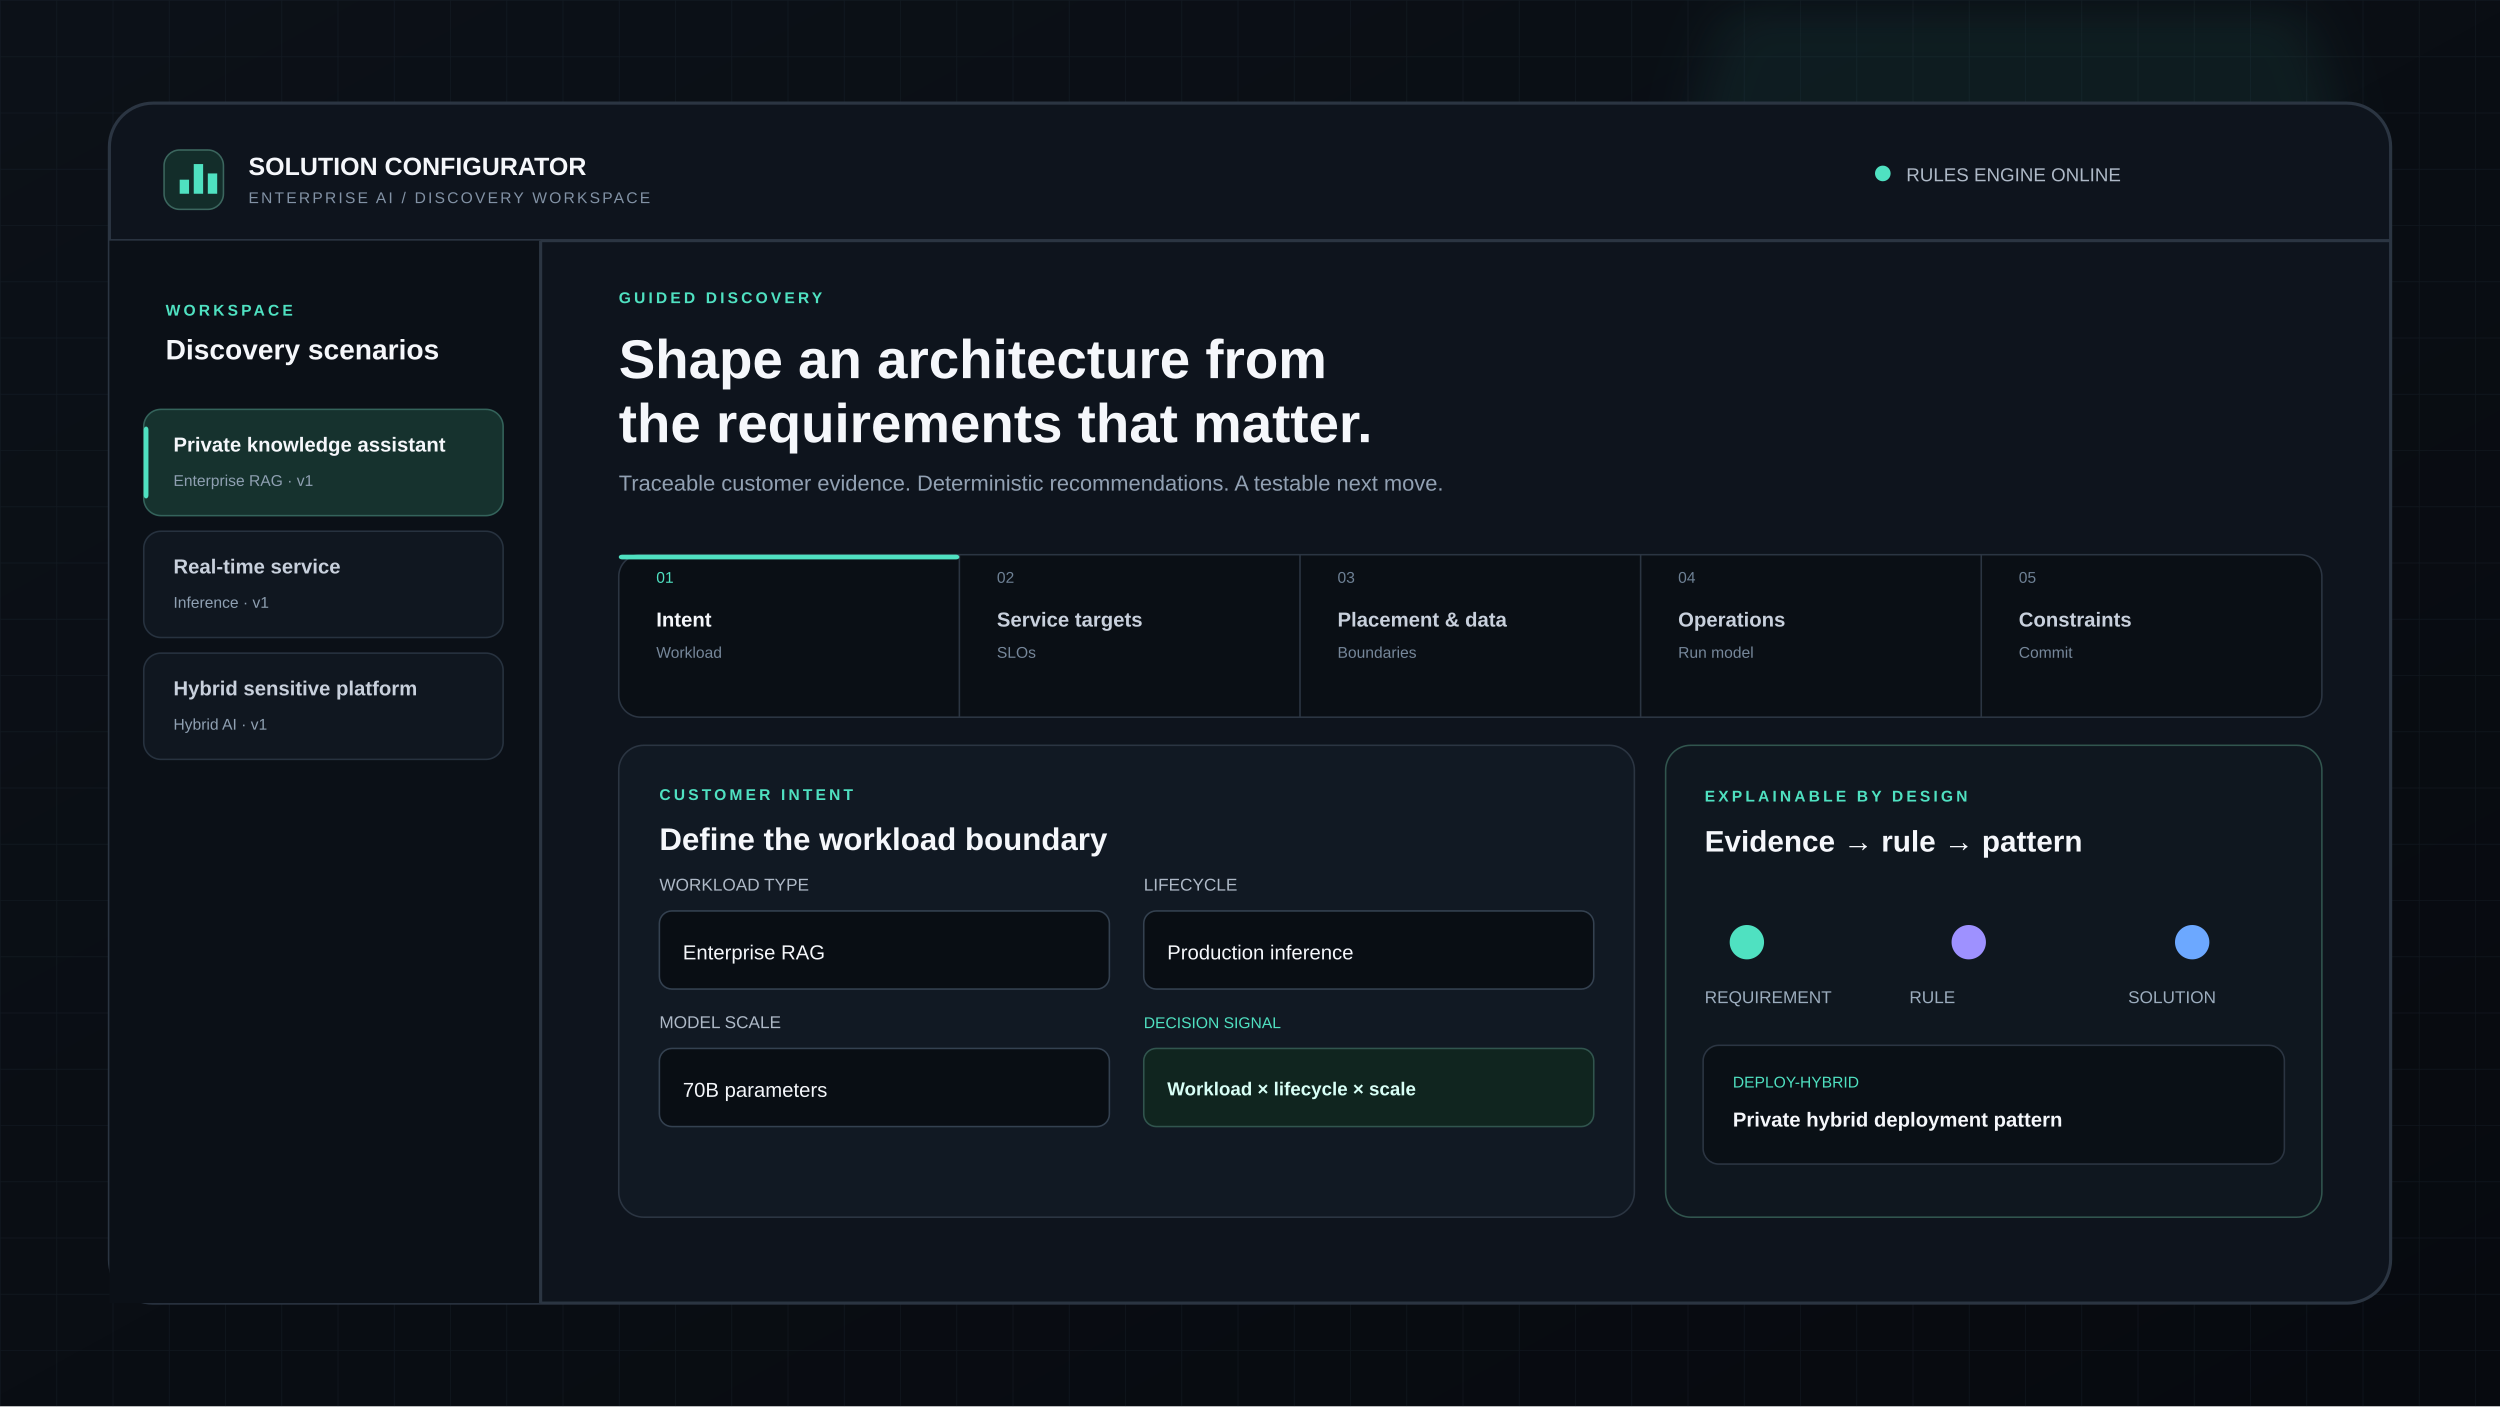
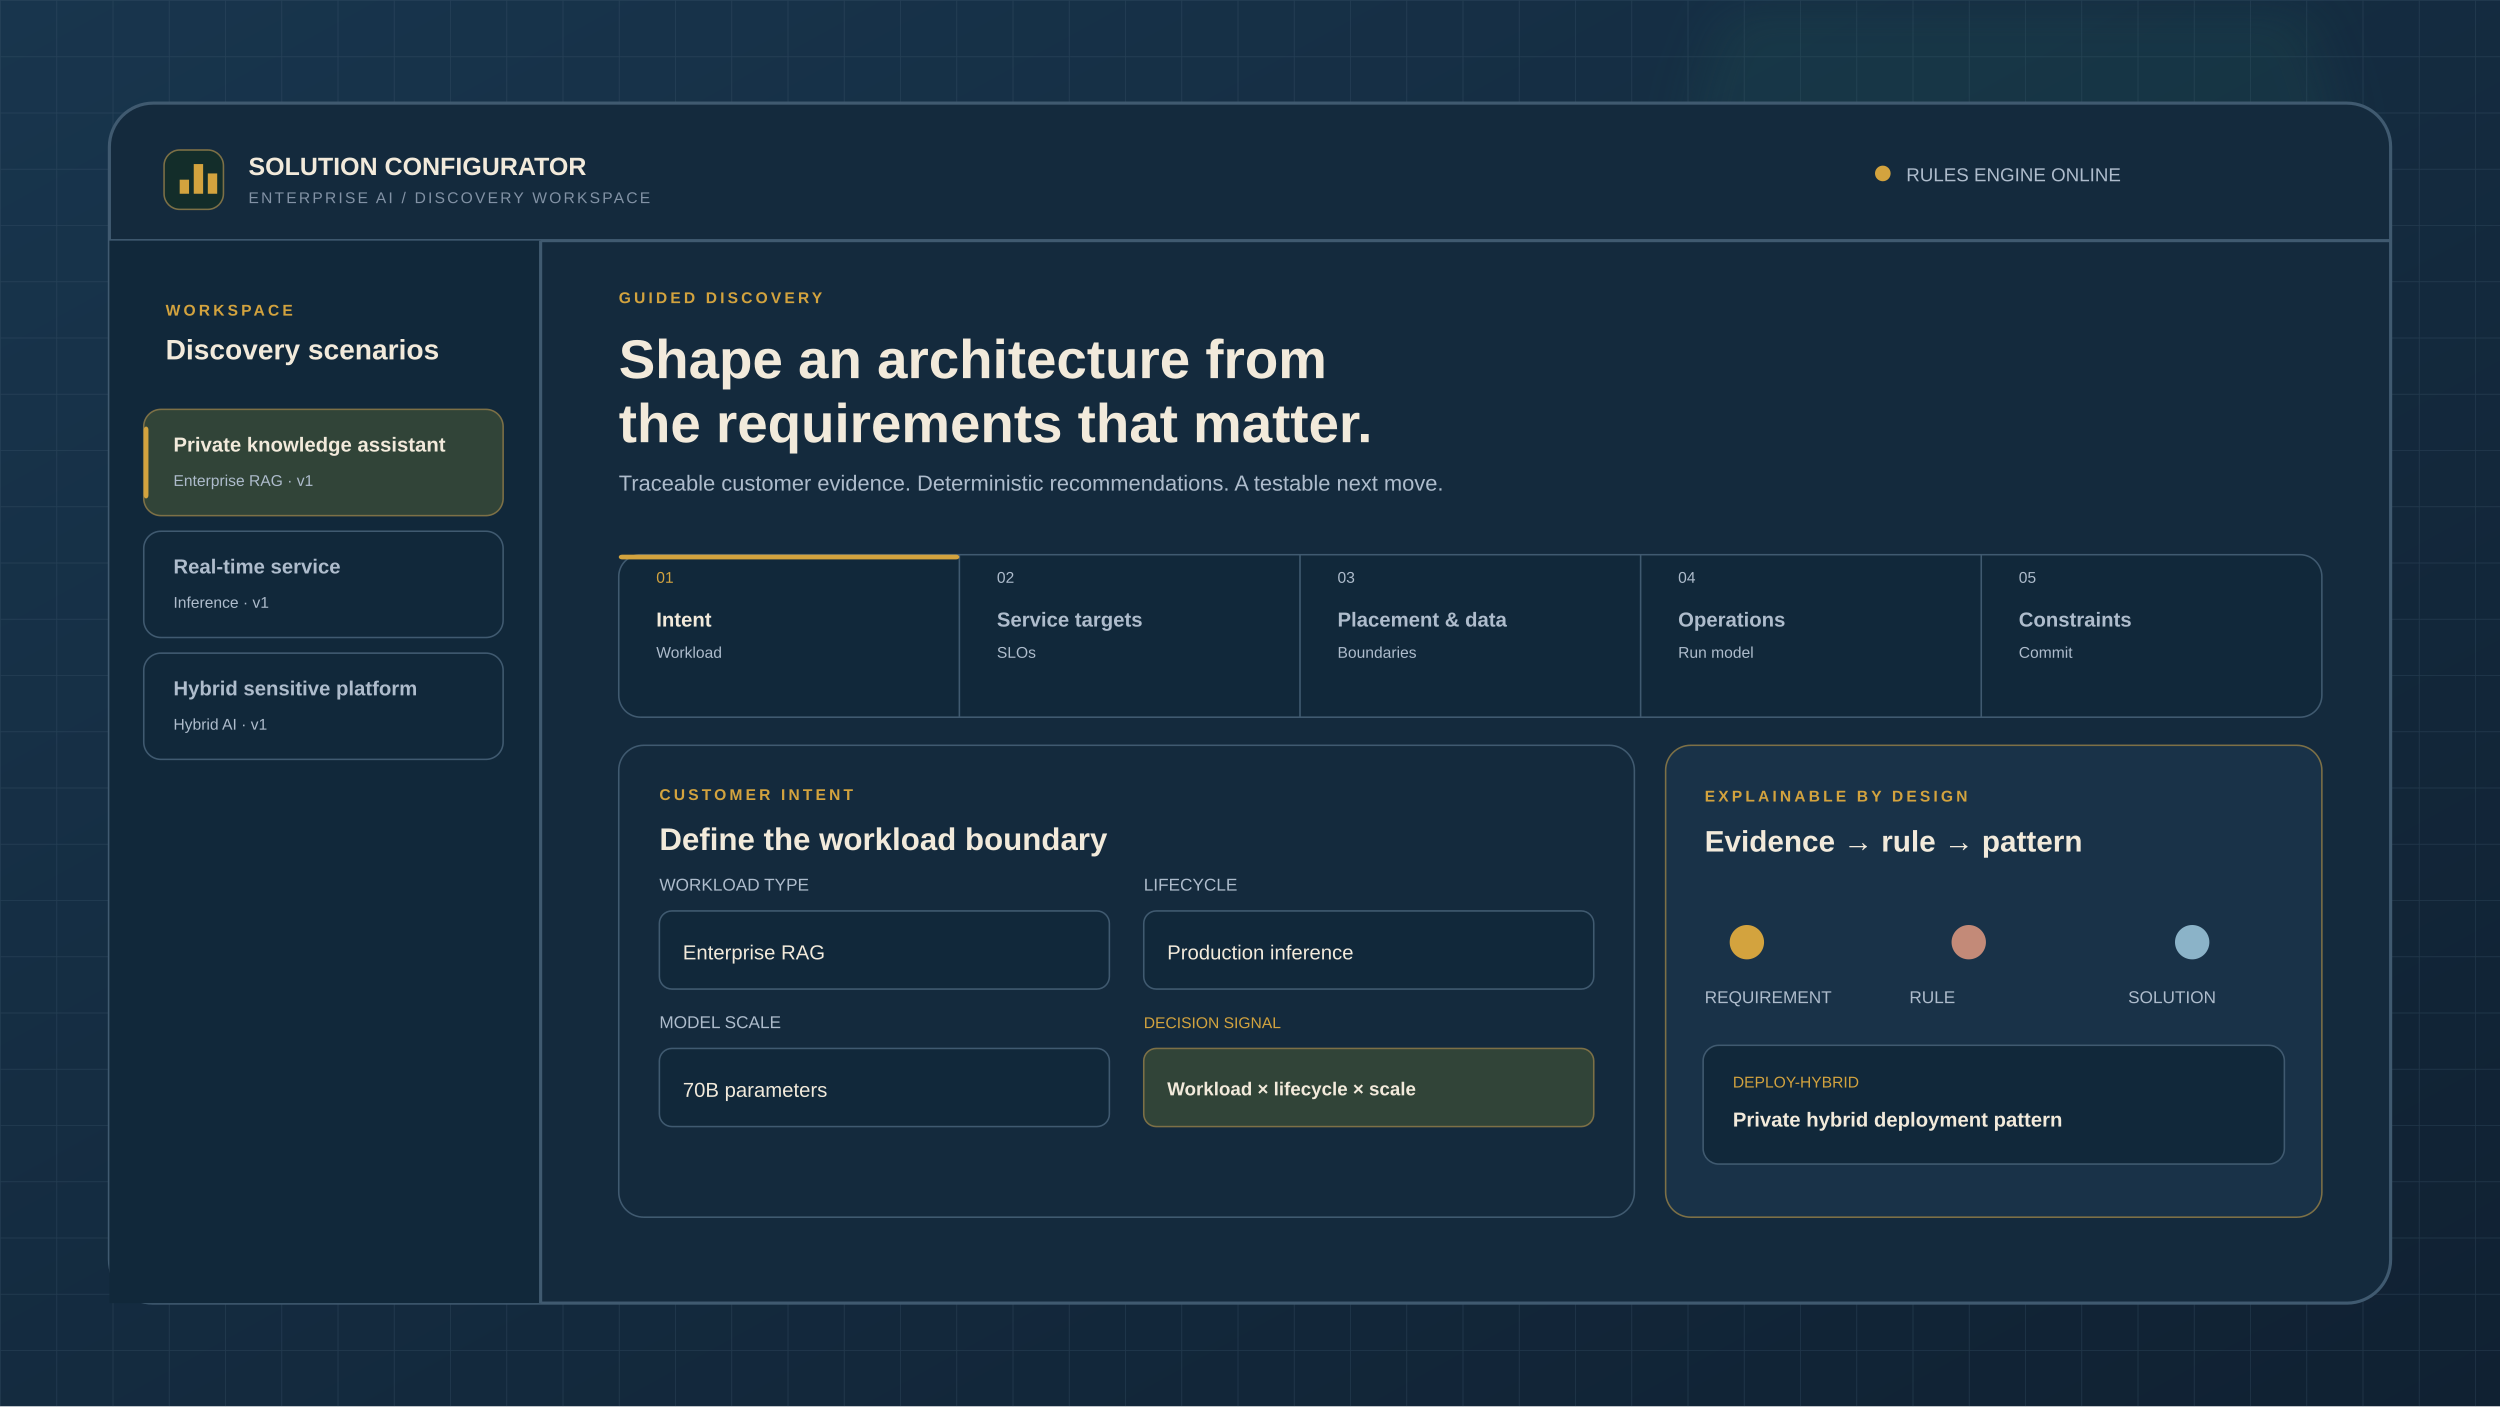
<svg xmlns="http://www.w3.org/2000/svg" width="1600" height="900" viewBox="0 0 1600 900" role="img" aria-labelledby="title desc">
  <defs>
    <linearGradient id="bg" x1="0" x2="1" y1="0" y2="1">
      <stop stop-color="#0c1118" />
      <stop offset="1" stop-color="#070a0f" />
    </linearGradient>
    <linearGradient id="mint" x1="0" x2="1">
      <stop stop-color="#4fe1c1" />
      <stop offset="1" stop-color="#6ca8ff" />
    </linearGradient>
    <filter id="glow">
      <feGaussianBlur stdDeviation="16" />
    </filter>
    <pattern id="grid" width="36" height="36" patternUnits="userSpaceOnUse">
      <path d="M36 0H0v36" fill="none" stroke="#1f2a36" stroke-width="1" />
    </pattern>
+     <style>
+       /* Architectural-blueprint palette used by the live configurator. */
+       text { font-family: Bitter, Georgia, serif !important; }
+       text[font-family="Arial, sans-serif"] { font-family: "Fira Sans", Arial, sans-serif !important; }
+       text[letter-spacing] { font-family: "IBM Plex Mono", "Courier New", monospace !important; }
+       stop[stop-color="#0c1118"] { stop-color: #18354d !important; }
+       stop[stop-color="#070a0f"] { stop-color: #102132 !important; }
+       stop[stop-color="#4fe1c1"] { stop-color: #d3a33e !important; }
+       stop[stop-color="#6ca8ff"] { stop-color: #8bb3c8 !important; }
+       [fill="#0e141d"], [fill="#111923"] { fill: #142a3d !important; }
+       [fill="#0b1017"], [fill="#101720"], [fill="#0a0f15"], [fill="#0a1016"], [fill="#090e14"] { fill: #11283a !important; }
+       [fill="#0f171f"] { fill: #193248 !important; }
+       [fill="#16322e"], [fill="#10251f"] { fill: #314438 !important; }
+       [fill="#f5f7fb"] { fill: #f2eadb !important; }
+       [fill="#c8d0dc"], [fill="#aeb9c7"], [fill="#9cadbe"], [fill="#92a1b3"], [fill="#8fa0b2"], [fill="#76879a"], [fill="#6e8195"] { fill: #aebccc !important; }
+       [fill="#4fe1c1"] { fill: #d3a33e !important; }
+       [fill="#6ca8ff"] { fill: #8bb3c8 !important; }
+       [fill="#9e91ff"] { fill: #c38a78 !important; }
+       [fill="#d8fff6"] { fill: #f2eadb !important; }
+       [stroke="#1f2a36"], [stroke="#2b3542"], [stroke="#27323f"], [stroke="#344150"] { stroke: #405a70 !important; }
+       [stroke="#3b665e"], [stroke="#34635b"], [stroke="#31554e"] { stroke: #7d7046 !important; }
+     </style>
  </defs>
  <rect width="1600" height="900" fill="url(#bg)" />
  <rect width="1600" height="900" fill="url(#grid)" opacity=".34" />
  <circle cx="1290" cy="110" r="210" fill="#245f59" opacity=".18" filter="url(#glow)" />
  <rect x="70" y="66" width="1460" height="768" rx="28" fill="#0e141d" stroke="#2b3542" stroke-width="2" />
  <path d="M70 154h1460" stroke="#2b3542" stroke-width="2" />
  <g transform="translate(105 96)">
    <rect width="38" height="38" rx="10" fill="#132d2a" stroke="#3b665e" />
    <path d="M10 28v-9h6v9zm9 0V9h6v19zm9 0V15h6v13z" fill="#4fe1c1" />
    <text x="54" y="16" fill="#f5f7fb" font-family="Arial, sans-serif" font-weight="700" font-size="16">SOLUTION CONFIGURATOR</text>
    <text x="54" y="34" fill="#8292a5" font-family="Arial, sans-serif" font-size="10" letter-spacing="1.4">ENTERPRISE AI / DISCOVERY WORKSPACE</text>
  </g>
  <g transform="translate(1198 104)">
    <circle cx="7" cy="7" r="5" fill="#4fe1c1" />
    <text x="22" y="12" fill="#aeb9c7" font-family="Arial, sans-serif" font-size="12">RULES ENGINE ONLINE</text>
  </g>
  <rect x="70" y="154" width="276" height="680" fill="#0b1017" />
  <path d="M346 154v680" stroke="#2b3542" stroke-width="2" />
  <text x="106" y="202" fill="#4fe1c1" font-family="Arial, sans-serif" font-size="10" font-weight="700" letter-spacing="2">WORKSPACE</text>
  <text x="106" y="230" fill="#f5f7fb" font-family="Arial, sans-serif" font-size="18" font-weight="700">Discovery scenarios</text>
  <g font-family="Arial, sans-serif">
    <rect x="92" y="262" width="230" height="68" rx="11" fill="#16322e" stroke="#34635b" />
    <rect x="92" y="273" width="3" height="46" rx="2" fill="#4fe1c1" />
    <text x="111" y="289" fill="#f5f7fb" font-size="13" font-weight="700">Private knowledge assistant</text>
    <text x="111" y="311" fill="#8fa0b2" font-size="10">Enterprise RAG · v1</text>
    <rect x="92" y="340" width="230" height="68" rx="11" fill="#101720" stroke="#27323f" />
    <text x="111" y="367" fill="#c8d0dc" font-size="13" font-weight="700">Real-time service</text>
    <text x="111" y="389" fill="#8fa0b2" font-size="10">Inference · v1</text>
    <rect x="92" y="418" width="230" height="68" rx="11" fill="#101720" stroke="#27323f" />
    <text x="111" y="445" fill="#c8d0dc" font-size="13" font-weight="700">Hybrid sensitive platform</text>
    <text x="111" y="467" fill="#8fa0b2" font-size="10">Hybrid AI · v1</text>
  </g>
  <g transform="translate(396 194)" font-family="Arial, sans-serif">
    <text fill="#4fe1c1" font-size="10" font-weight="700" letter-spacing="2">GUIDED DISCOVERY</text>
    <text y="48" fill="#f5f7fb" font-size="35" font-weight="700">Shape an architecture from</text>
    <text y="89" fill="#f5f7fb" font-size="35" font-weight="700">the requirements that matter.</text>
    <text y="120" fill="#92a1b3" font-size="14">Traceable customer evidence. Deterministic recommendations. A testable next move.</text>
  </g>
  <g transform="translate(396 355)" font-family="Arial, sans-serif">
    <rect width="1090" height="104" rx="14" fill="#0a0f15" stroke="#2b3542" />
    <g transform="translate(24 18)">
      <text fill="#4fe1c1" font-size="10">01</text>
      <text y="28" fill="#f5f7fb" font-size="13" font-weight="700">Intent</text>
      <text y="48" fill="#76879a" font-size="10">Workload</text>
    </g>
    <path d="M218 0v104M436 0v104M654 0v104M872 0v104" stroke="#2b3542" />
    <g transform="translate(242 18)">
      <text fill="#6e8195" font-size="10">02</text>
      <text y="28" fill="#c8d0dc" font-size="13" font-weight="700">Service targets</text>
      <text y="48" fill="#76879a" font-size="10">SLOs</text>
    </g>
    <g transform="translate(460 18)">
      <text fill="#6e8195" font-size="10">03</text>
      <text y="28" fill="#c8d0dc" font-size="13" font-weight="700">Placement &amp; data</text>
      <text y="48" fill="#76879a" font-size="10">Boundaries</text>
    </g>
    <g transform="translate(678 18)">
      <text fill="#6e8195" font-size="10">04</text>
      <text y="28" fill="#c8d0dc" font-size="13" font-weight="700">Operations</text>
      <text y="48" fill="#76879a" font-size="10">Run model</text>
    </g>
    <g transform="translate(896 18)">
      <text fill="#6e8195" font-size="10">05</text>
      <text y="28" fill="#c8d0dc" font-size="13" font-weight="700">Constraints</text>
      <text y="48" fill="#76879a" font-size="10">Commit</text>
    </g>
    <rect y="0" width="218" height="3" rx="2" fill="#4fe1c1" />
  </g>
  <g transform="translate(396 477)" font-family="Arial, sans-serif">
    <rect width="650" height="302" rx="16" fill="#111923" stroke="#2b3542" />
    <text x="26" y="35" fill="#4fe1c1" font-size="10" font-weight="700" letter-spacing="2">CUSTOMER INTENT</text>
    <text x="26" y="67" fill="#f5f7fb" font-size="20" font-weight="700">Define the workload boundary</text>
    <g transform="translate(26 93)">
      <text fill="#aeb9c7" font-size="11">WORKLOAD TYPE</text>
      <rect y="13" width="288" height="50" rx="8" fill="#090e14" stroke="#344150" />
      <text x="15" y="44" fill="#f5f7fb" font-size="13">Enterprise RAG</text>
      <g transform="translate(310)">
        <text fill="#aeb9c7" font-size="11">LIFECYCLE</text>
        <rect y="13" width="288" height="50" rx="8" fill="#090e14" stroke="#344150" />
        <text x="15" y="44" fill="#f5f7fb" font-size="13">Production inference</text>
      </g>
      <g transform="translate(0 88)">
        <text fill="#aeb9c7" font-size="11">MODEL SCALE</text>
        <rect y="13" width="288" height="50" rx="8" fill="#090e14" stroke="#344150" />
        <text x="15" y="44" fill="#f5f7fb" font-size="13">70B parameters</text>
      </g>
      <g transform="translate(310 88)">
        <text fill="#4fe1c1" font-size="10">DECISION SIGNAL</text>
        <rect y="13" width="288" height="50" rx="8" fill="#10251f" stroke="#31554e" />
        <text x="15" y="43" fill="#d8fff6" font-size="12" font-weight="700">Workload × lifecycle × scale</text>
      </g>
    </g>
  </g>
  <g transform="translate(1066 477)" font-family="Arial, sans-serif">
    <rect width="420" height="302" rx="16" fill="#0f171f" stroke="#31554e" />
    <text x="25" y="36" fill="#4fe1c1" font-size="10" font-weight="700" letter-spacing="2">EXPLAINABLE BY DESIGN</text>
    <text x="25" y="68" fill="#f5f7fb" font-size="19" font-weight="700">Evidence → rule → pattern</text>
    <path d="M52 126h285" stroke="url(#mint)" stroke-width="3" />
    <circle cx="52" cy="126" r="11" fill="#4fe1c1" />
    <circle cx="194" cy="126" r="11" fill="#9e91ff" />
    <circle cx="337" cy="126" r="11" fill="#6ca8ff" />
    <text x="25" y="165" fill="#9cadbe" font-size="11">REQUIREMENT</text>
    <text x="156" y="165" fill="#9cadbe" font-size="11">RULE</text>
    <text x="296" y="165" fill="#9cadbe" font-size="11">SOLUTION</text>
    <rect x="24" y="192" width="372" height="76" rx="10" fill="#0a1016" stroke="#2b3542" />
    <text x="43" y="219" fill="#4fe1c1" font-size="10">DEPLOY-HYBRID</text>
    <text x="43" y="244" fill="#f5f7fb" font-size="13" font-weight="700">Private hybrid deployment pattern</text>
  </g>
</svg>
